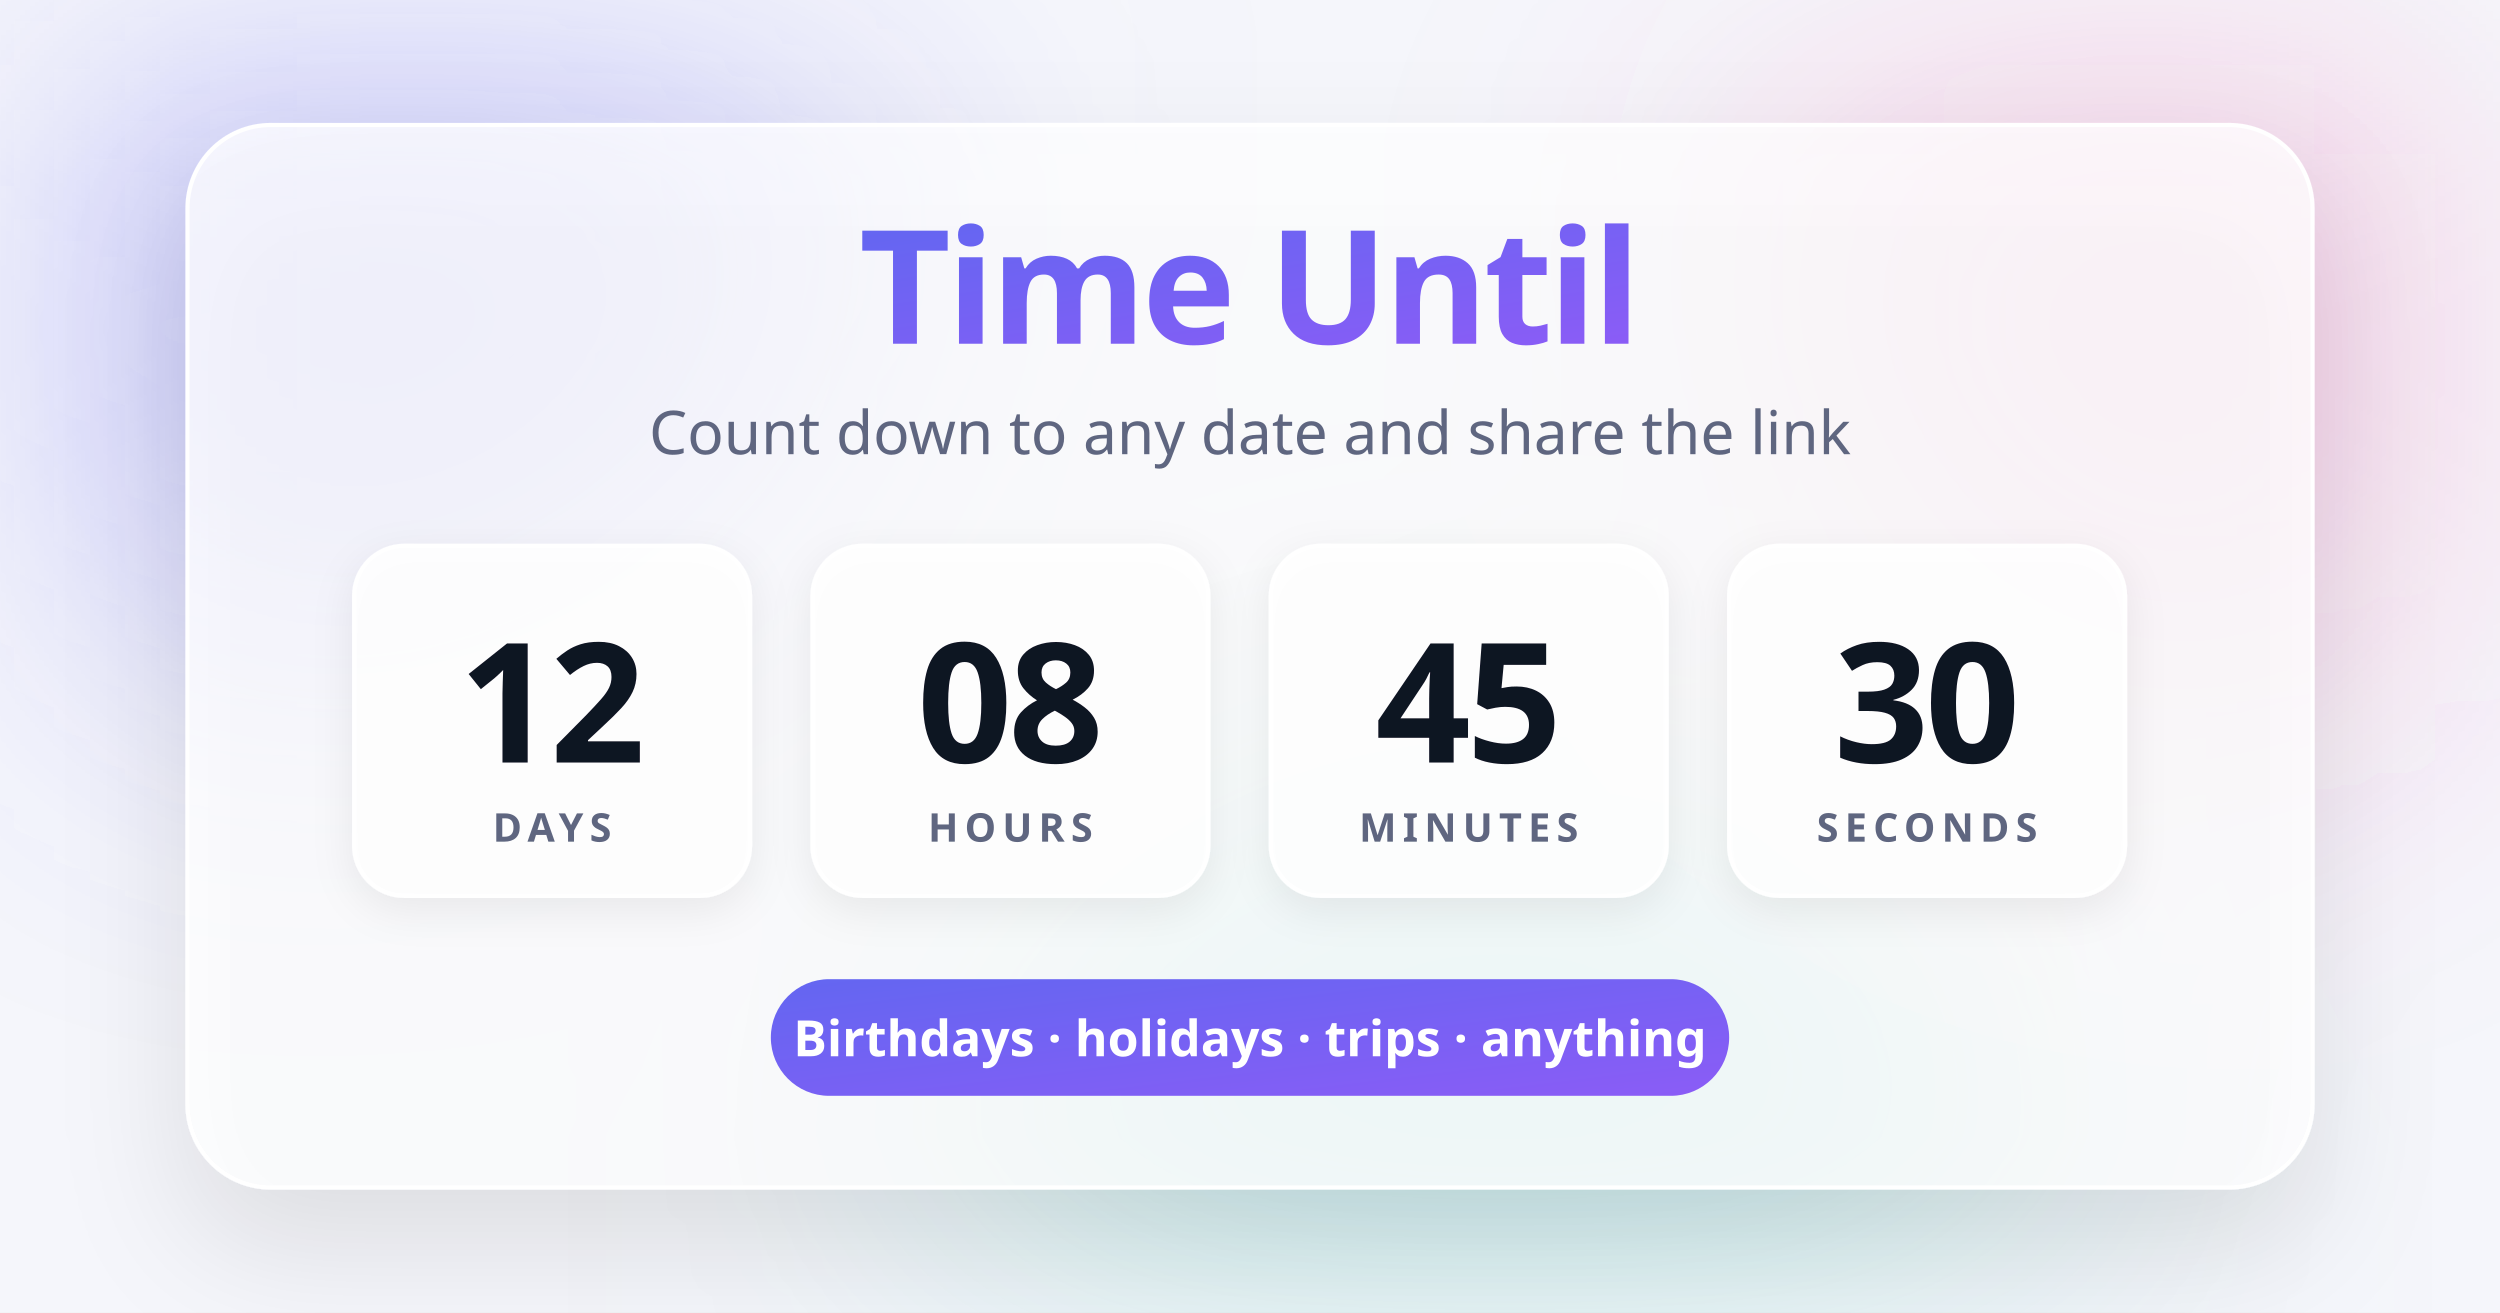
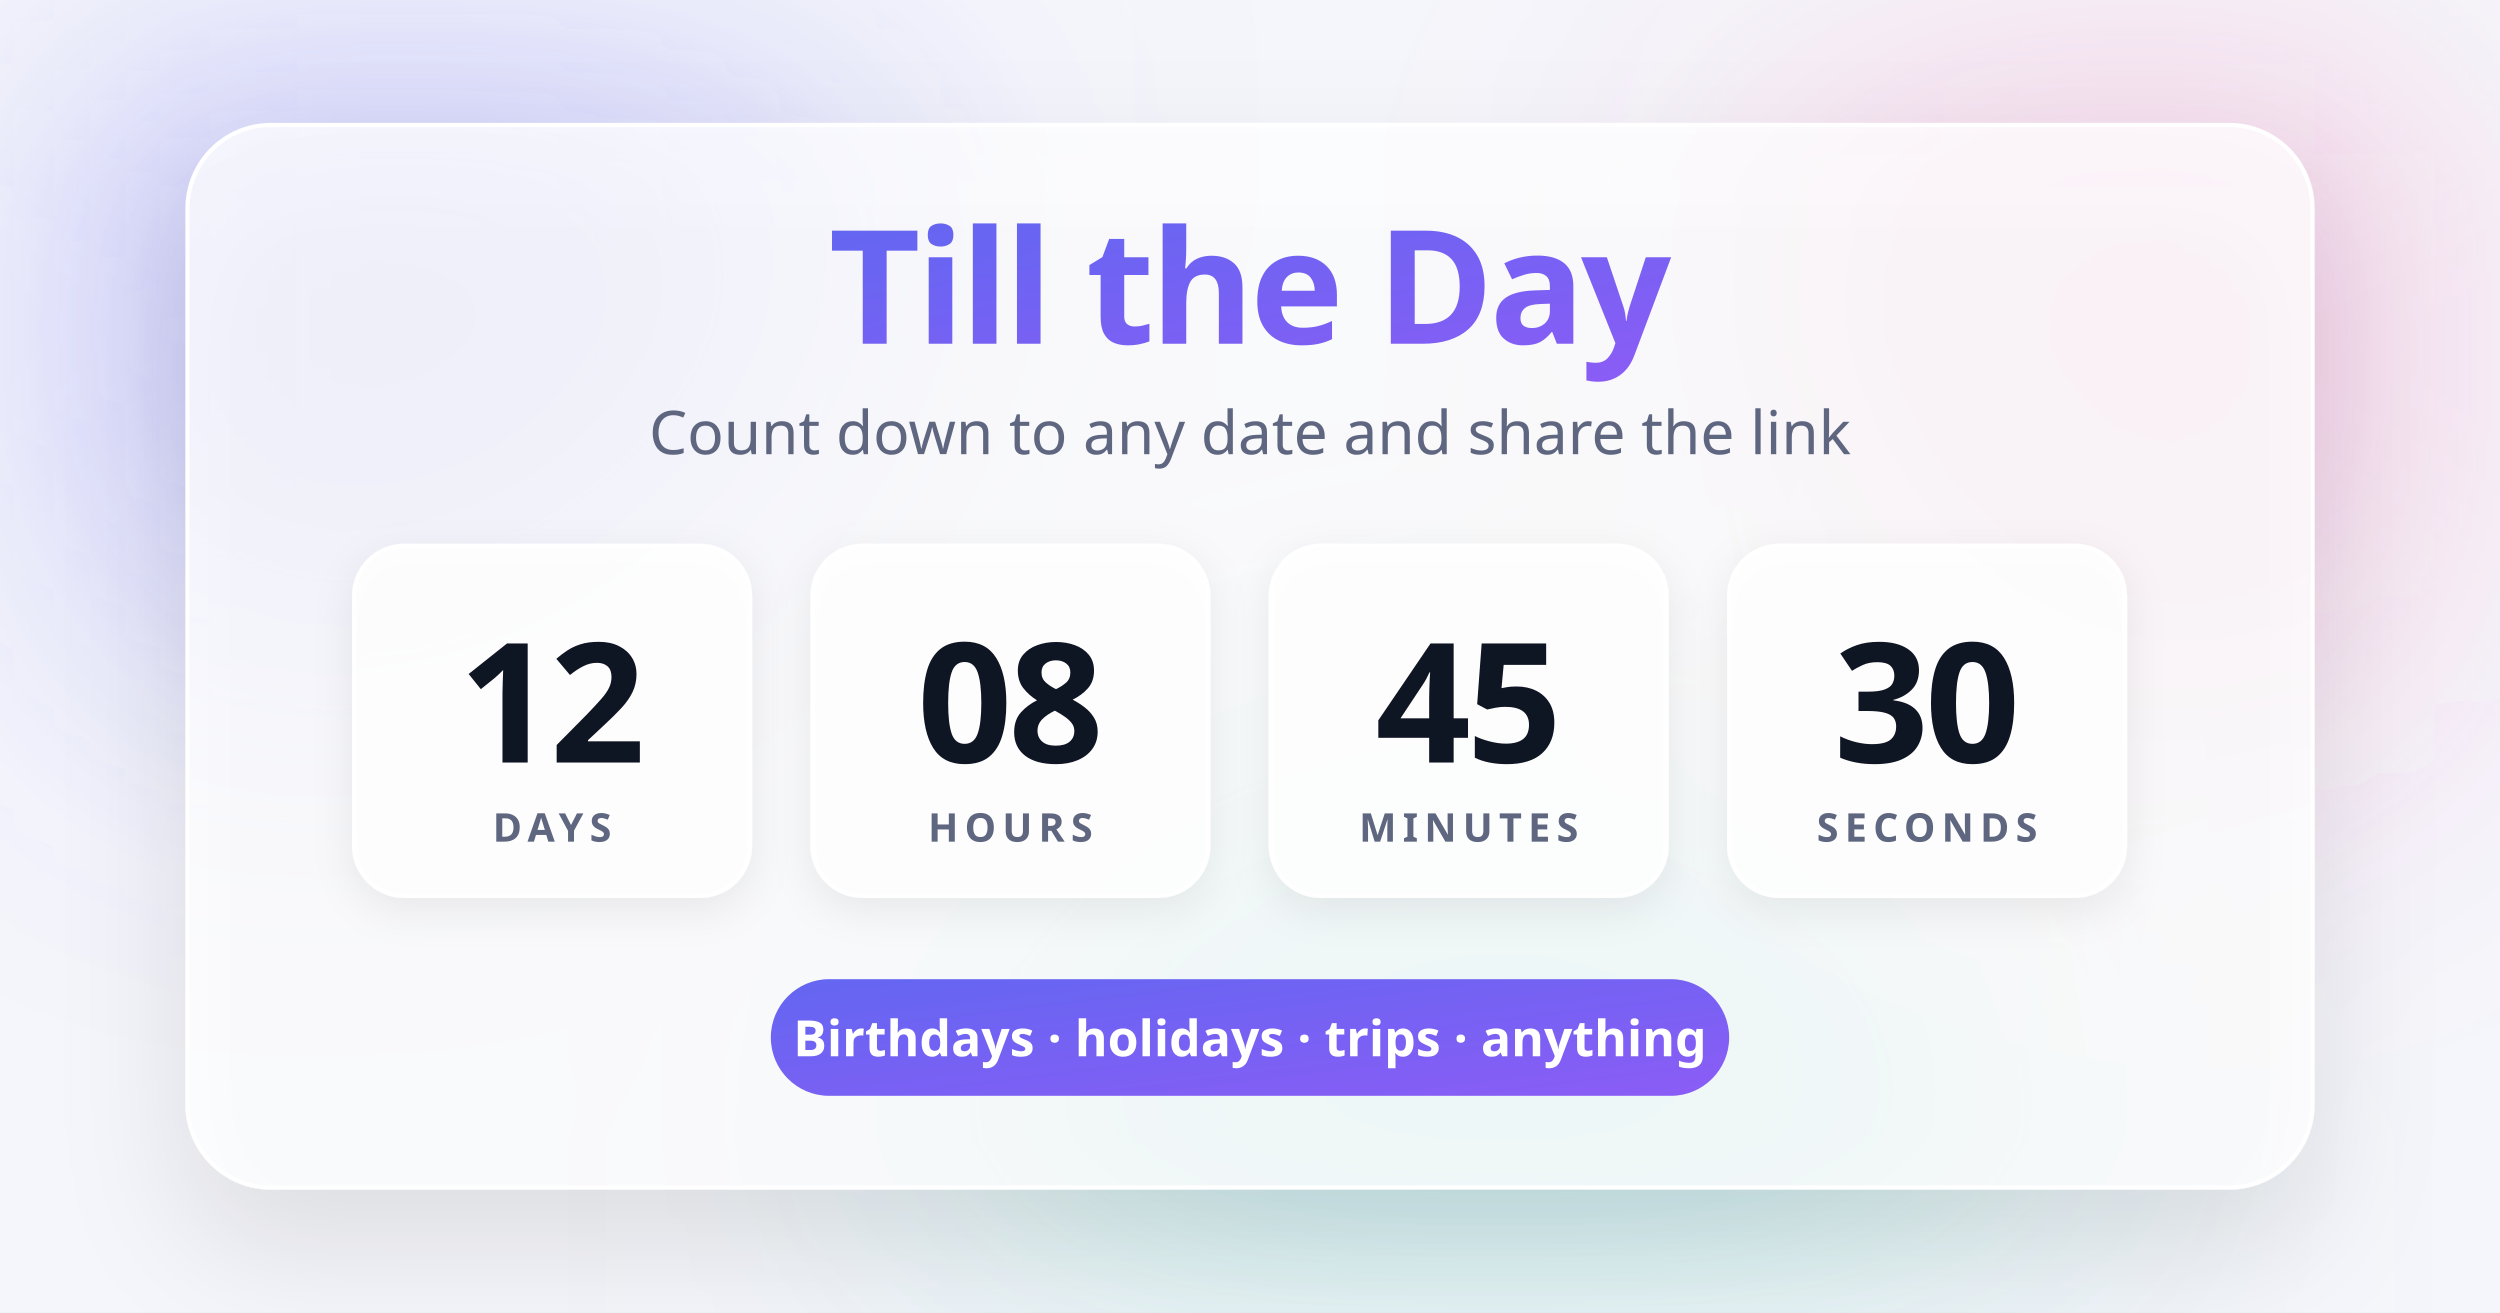
<svg xmlns="http://www.w3.org/2000/svg" width="1200" height="630" viewBox="0 0 1200 630">
  <defs>
    <linearGradient id="accent" x1="0" y1="0" x2="1" y2="1">
      <stop offset="0" stop-color="#6366f1" />
      <stop offset="1" stop-color="#8b5cf6" />
    </linearGradient>
    <filter id="glow" x="-50%" y="-50%" width="200%" height="200%">
      <feGaussianBlur stdDeviation="90" />
    </filter>
    <filter id="card-shadow" x="-20%" y="-20%" width="140%" height="150%">
      <feDropShadow dx="0" dy="28" stdDeviation="30" flood-color="#0f1222" flood-opacity="0.14" />
    </filter>
    <filter id="unit-shadow" x="-20%" y="-20%" width="140%" height="150%">
      <feDropShadow dx="0" dy="6" stdDeviation="10" flood-color="#0f1222" flood-opacity="0.08" />
    </filter>
  </defs>
  <rect width="1200" height="630" fill="#f5f6fb" />
  <g filter="url(#glow)">
    <circle cx="150" cy="60" r="260" fill="#6366f1" fill-opacity="0.32" />
    <circle cx="1080" cy="110" r="230" fill="#ec4899" fill-opacity="0.22" />
    <circle cx="720" cy="660" r="280" fill="#14b8a6" fill-opacity="0.24" />
  </g>
  <rect x="90" y="60" width="1020" height="510" rx="40" fill="#ffffff" fill-opacity="0.72" stroke="#ffffff" stroke-width="2" filter="url(#card-shadow)" />
  <g font-family="Segoe UI, system-ui, sans-serif" text-anchor="middle">
-     <text x="600" y="165" font-size="76" font-weight="800" fill="url(#accent)" letter-spacing="-2">Time Until</text>
+     <text x="600" y="165" font-size="76" font-weight="800" fill="url(#accent)" letter-spacing="-2">Till the Day</text>
    <text x="600" y="218" font-size="29" fill="#5f6680">Count down to any date and share the link</text>
    <g transform="translate(170 262)" filter="url(#unit-shadow)">
      <rect width="190" height="168" rx="24" fill="#ffffff" fill-opacity="0.85" stroke="#ffffff" stroke-width="2" />
      <text x="95" y="104" font-size="80" font-weight="700" fill="#0f1222" letter-spacing="-2">12</text>
      <text x="95" y="142" font-size="19" font-weight="600" fill="#5f6680" letter-spacing="3">DAYS</text>
    </g>
    <g transform="translate(390 262)" filter="url(#unit-shadow)">
      <rect width="190" height="168" rx="24" fill="#ffffff" fill-opacity="0.85" stroke="#ffffff" stroke-width="2" />
      <text x="95" y="104" font-size="80" font-weight="700" fill="#0f1222" letter-spacing="-2">08</text>
      <text x="95" y="142" font-size="19" font-weight="600" fill="#5f6680" letter-spacing="3">HOURS</text>
    </g>
    <g transform="translate(610 262)" filter="url(#unit-shadow)">
      <rect width="190" height="168" rx="24" fill="#ffffff" fill-opacity="0.85" stroke="#ffffff" stroke-width="2" />
      <text x="95" y="104" font-size="80" font-weight="700" fill="#0f1222" letter-spacing="-2">45</text>
      <text x="95" y="142" font-size="19" font-weight="600" fill="#5f6680" letter-spacing="3">MINUTES</text>
    </g>
    <g transform="translate(830 262)" filter="url(#unit-shadow)">
      <rect width="190" height="168" rx="24" fill="#ffffff" fill-opacity="0.85" stroke="#ffffff" stroke-width="2" />
      <text x="95" y="104" font-size="80" font-weight="700" fill="#0f1222" letter-spacing="-2">30</text>
      <text x="95" y="142" font-size="19" font-weight="600" fill="#5f6680" letter-spacing="3">SECONDS</text>
    </g>
    <rect x="370" y="470" width="460" height="56" rx="28" fill="url(#accent)" />
    <text x="600" y="507" font-size="24" font-weight="600" fill="#ffffff">Birthdays · holidays · trips · anything</text>
  </g>
</svg>
